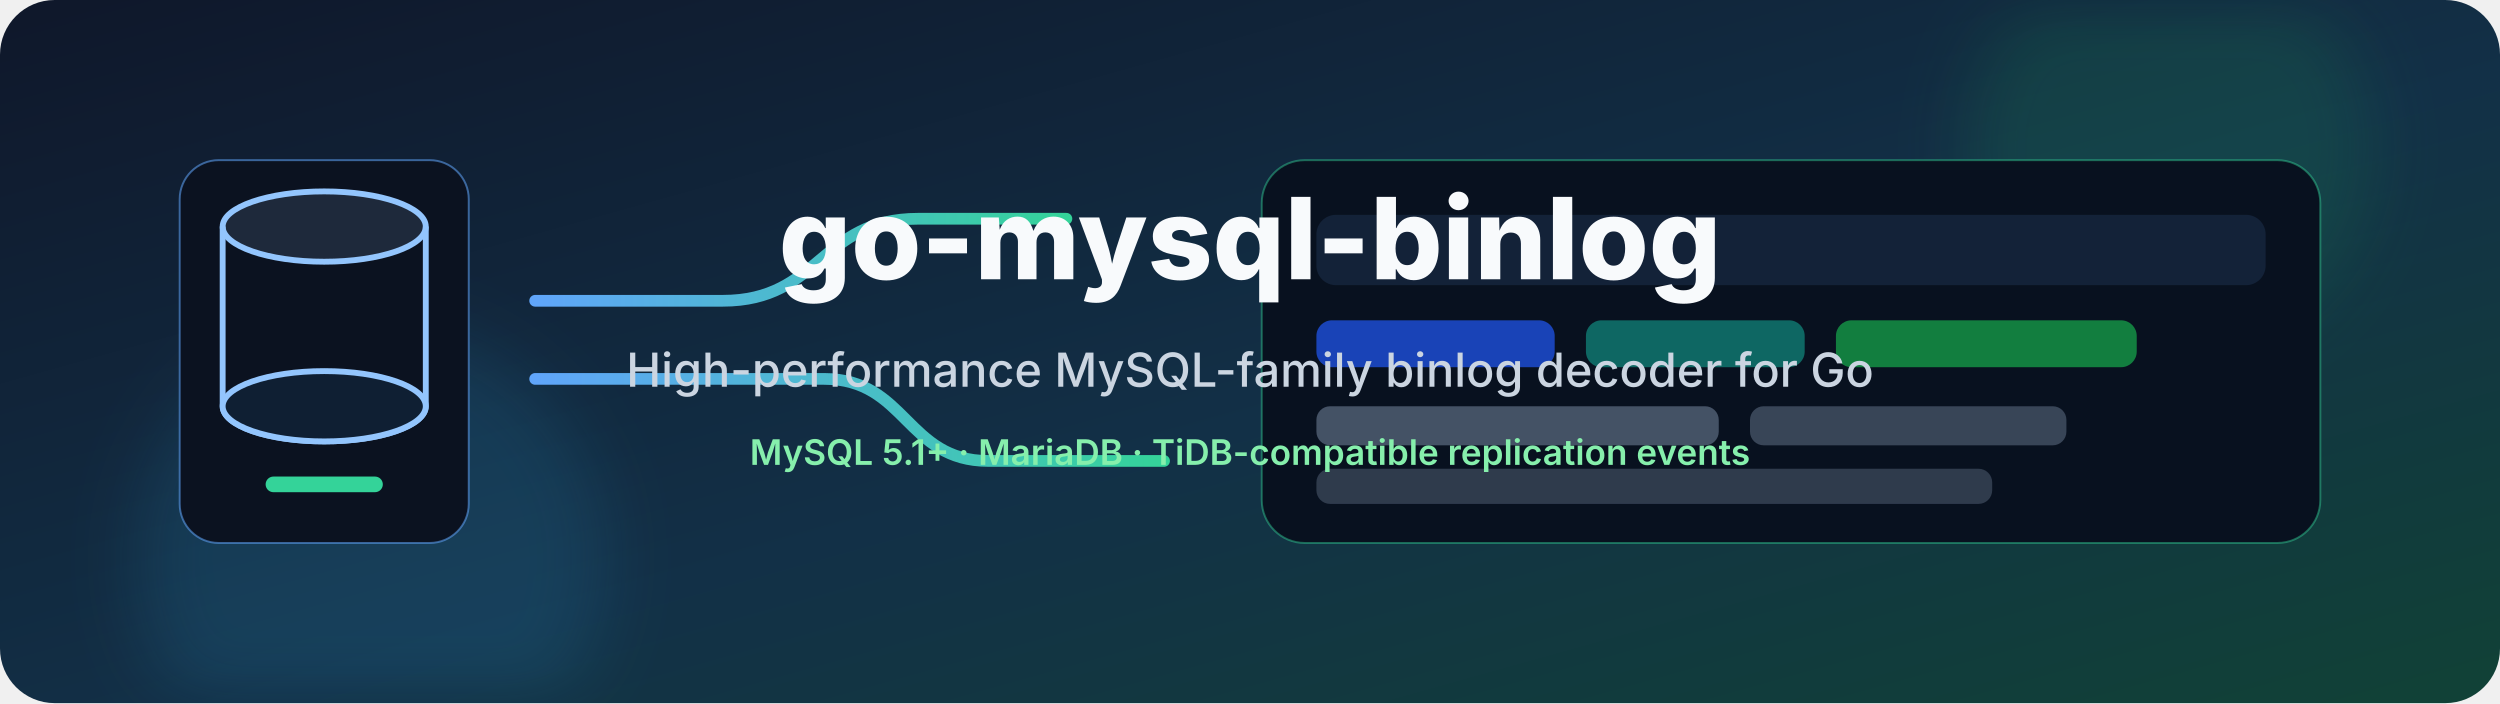
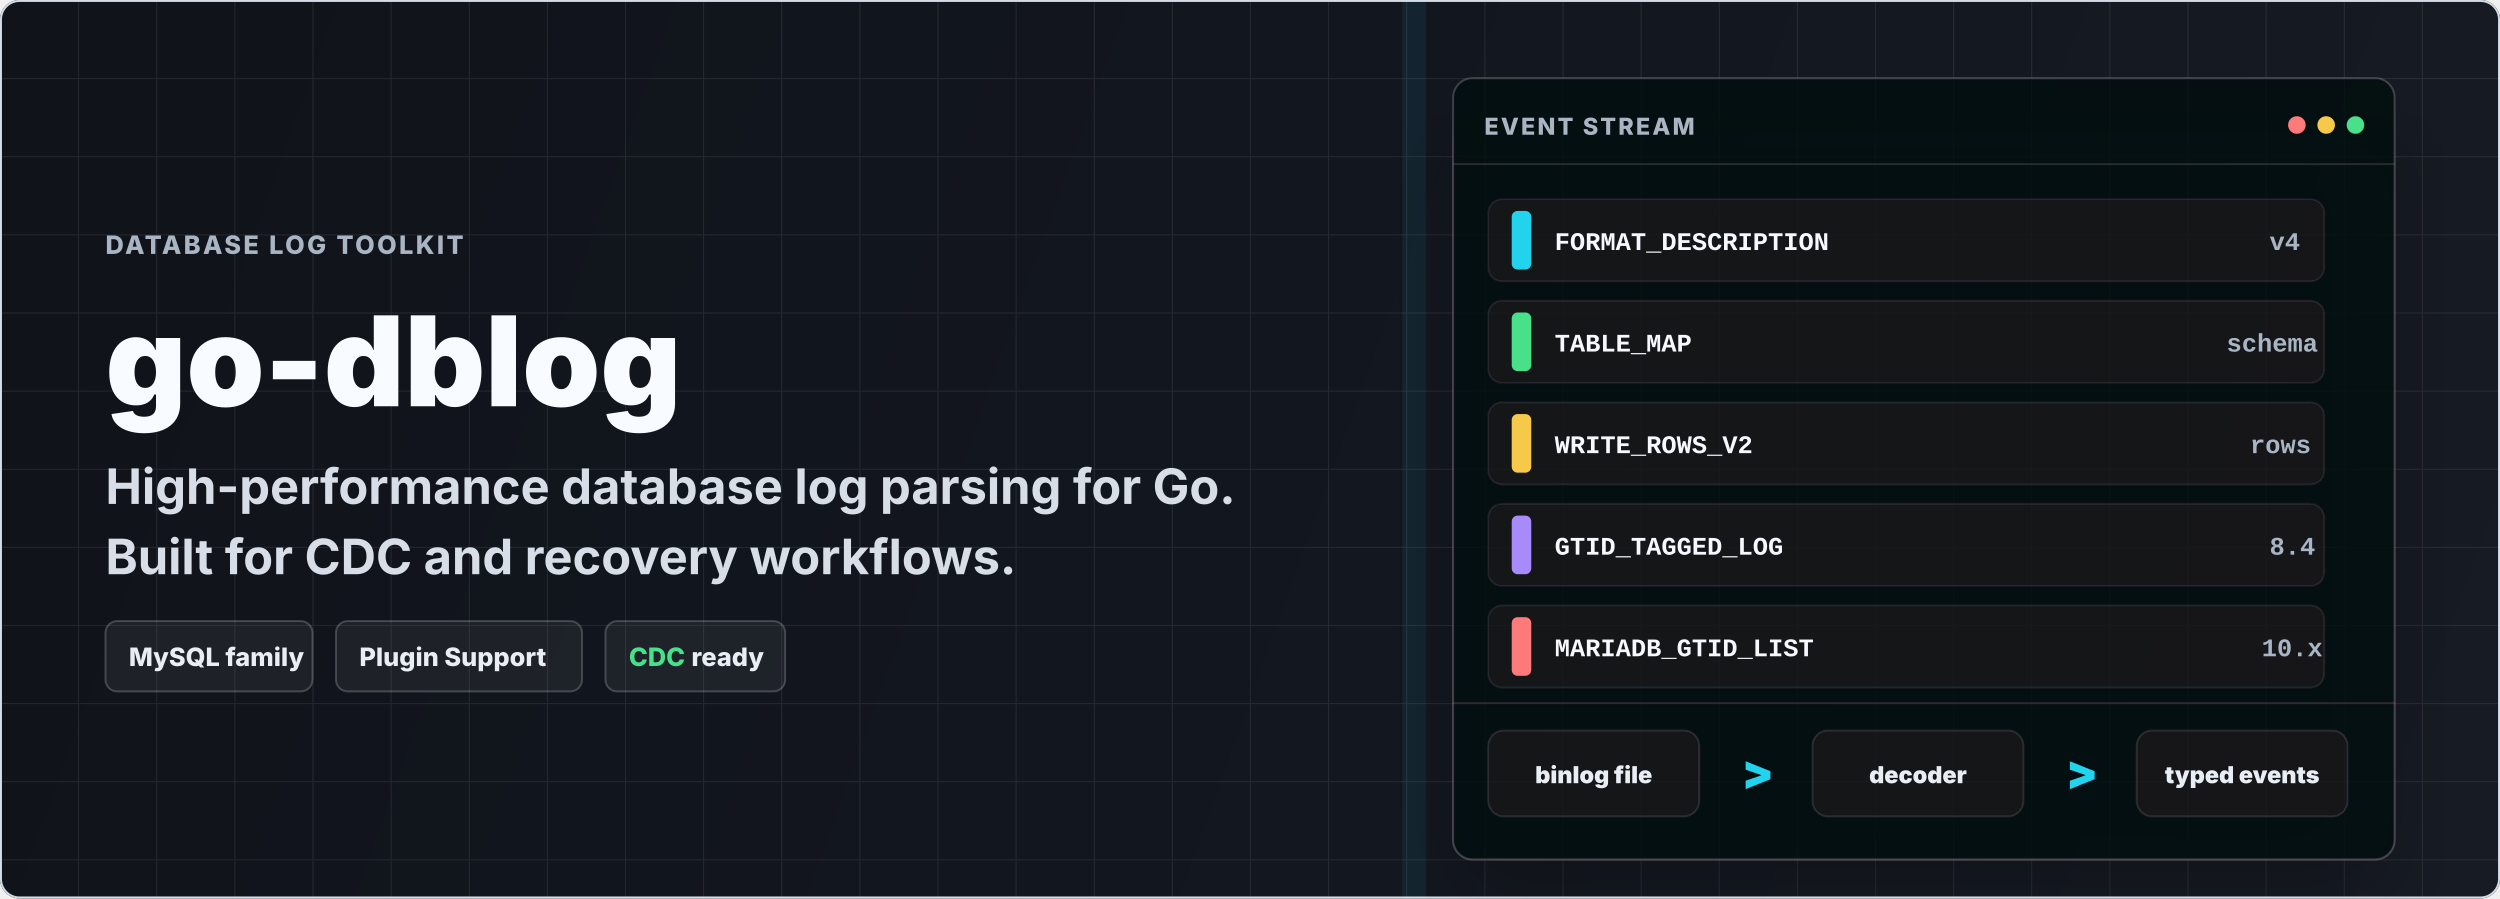
- <svg xmlns="http://www.w3.org/2000/svg" width="1280" height="360" viewBox="0 0 1280 360" role="img" aria-labelledby="title desc">
+ <svg xmlns="http://www.w3.org/2000/svg" width="1280" height="460" viewBox="0 0 1280 460" fill="none" role="img" aria-labelledby="title desc">
  <defs>
-     <linearGradient id="bg" x1="0" y1="0" x2="1" y2="1">
-       <stop offset="0" stop-color="#0f172a" />
-       <stop offset="0.55" stop-color="#123047" />
-       <stop offset="1" stop-color="#114236" />
+     <linearGradient id="bg" x1="0" y1="0" x2="1280" y2="460" gradientUnits="userSpaceOnUse">
+       <stop stop-color="#101319" />
+       <stop offset=".48" stop-color="#12161f" />
+       <stop offset="1" stop-color="#171b23" />
    </linearGradient>
-     <linearGradient id="stream" x1="0" y1="0" x2="1" y2="0">
-       <stop offset="0" stop-color="#60a5fa" />
-       <stop offset="1" stop-color="#34d399" />
-     </linearGradient>
-     <filter id="soft" x="-20%" y="-20%" width="140%" height="140%">
-       <feGaussianBlur stdDeviation="18" />
+     <pattern id="grid" width="40" height="40" patternUnits="userSpaceOnUse">
+       <path d="M40 0H0V40" stroke="#ffffff" stroke-opacity=".04" />
+     </pattern>
+     <filter id="panelShadow" x="706" y="38" width="546" height="424" filterUnits="userSpaceOnUse" color-interpolation-filters="sRGB">
+       <feDropShadow dx="0" dy="20" stdDeviation="22" flood-color="#000000" flood-opacity=".28" />
    </filter>
  </defs>
-   <rect width="1280" height="360" rx="28" fill="url(#bg)" />
-   <circle cx="1110" cy="76" r="104" fill="#22c55e" opacity="0.13" filter="url(#soft)" />
-   <circle cx="190" cy="286" r="120" fill="#38bdf8" opacity="0.12" filter="url(#soft)" />
-   <g transform="translate(92 82)">
-     <rect x="0" y="0" width="148" height="196" rx="20" fill="#0b1220" stroke="#60a5fa" stroke-opacity="0.55" />
-     <ellipse cx="74" cy="34" rx="52" ry="18" fill="#1e293b" stroke="#93c5fd" stroke-width="3" />
-     <path d="M22 34v92c0 10 23 18 52 18s52-8 52-18V34" fill="none" stroke="#93c5fd" stroke-width="3" />
-     <ellipse cx="74" cy="126" rx="52" ry="18" fill="#0f1f33" stroke="#93c5fd" stroke-width="3" />
-     <path d="M48 166h52" stroke="#34d399" stroke-width="8" stroke-linecap="round" />
+   <rect x="0" y="0" width="1280" height="460" rx="10" fill="url(#bg)" />
+   <rect x="0" y="0" width="1280" height="460" rx="10" fill="url(#grid)" />
+   <rect x="718" y="0" width="12" height="460" fill="#24d3ee" fill-opacity=".08" />
+   <path d="M0 0H1280V460H0V0Z" fill="url(#grid)" />
+   <g font-family="Inter, ui-sans-serif, system-ui, -apple-system, BlinkMacSystemFont, Segoe UI, sans-serif">
+     <text x="54" y="130" fill="#aab5c4" font-size="13" font-weight="800" letter-spacing="1.2">DATABASE LOG TOOLKIT</text>
+     <text x="54" y="208" fill="#f8fbff" font-size="64" font-weight="860">go-dblog</text>
+     <text x="54" y="258" fill="#d7dee8" font-size="25" font-weight="650">High-performance database log parsing for Go.</text>
+     <text x="54" y="294" fill="#d7dee8" font-size="25" font-weight="650">Built for CDC and recovery workflows.</text>
+     <g font-size="13" font-weight="760">
+       <rect x="54" y="318" width="106" height="36" rx="6" fill="#ffffff" fill-opacity=".055" stroke="#ffffff" stroke-opacity=".20" />
+       <text x="66" y="341" fill="#e9eef5">MySQL family</text>
+       <rect x="172" y="318" width="126" height="36" rx="6" fill="#ffffff" fill-opacity=".055" stroke="#ffffff" stroke-opacity=".20" />
+       <text x="184" y="341" fill="#e9eef5">Plugin Support</text>
+       <rect x="310" y="318" width="92" height="36" rx="6" fill="#ffffff" fill-opacity=".055" stroke="#ffffff" stroke-opacity=".20" />
+       <text x="322" y="341" fill="#48e08a">CDC</text>
+       <text x="354" y="341" fill="#e9eef5">ready</text>
+     </g>
+     <g filter="url(#panelShadow)">
+       <rect x="744" y="40" width="482" height="400" rx="10" fill="#070a0f" fill-opacity=".78" stroke="#ffffff" stroke-opacity=".20" />
+       <line x1="744" y1="84" x2="1226" y2="84" stroke="#ffffff" stroke-opacity=".12" />
+       <text x="760" y="69" fill="#aab5c4" font-size="12" font-weight="800" letter-spacing="1.1">EVENT STREAM</text>
+       <circle cx="1176" cy="64" r="4.5" fill="#ff7a7a" />
+       <circle cx="1191" cy="64" r="4.5" fill="#f7c948" />
+       <circle cx="1206" cy="64" r="4.5" fill="#48e08a" />
+       <g font-family="SFMono-Regular, Consolas, Liberation Mono, monospace" font-size="13" font-weight="800">
+         <rect x="762" y="102" width="428" height="42" rx="7" fill="#ffffff" fill-opacity=".045" stroke="#ffffff" stroke-opacity=".08" />
+         <rect x="774" y="108" width="10" height="30" rx="3" fill="#24d3ee" />
+         <text x="796" y="128" fill="#f5f8fc">FORMAT_DESCRIPTION</text>
+         <text x="1162" y="128" fill="#aab5c4">v4</text>
+         <rect x="762" y="154" width="428" height="42" rx="7" fill="#ffffff" fill-opacity=".045" stroke="#ffffff" stroke-opacity=".08" />
+         <rect x="774" y="160" width="10" height="30" rx="3" fill="#48e08a" />
+         <text x="796" y="180" fill="#f5f8fc">TABLE_MAP</text>
+         <text x="1140" y="180" fill="#aab5c4">schema</text>
+         <rect x="762" y="206" width="428" height="42" rx="7" fill="#ffffff" fill-opacity=".045" stroke="#ffffff" stroke-opacity=".08" />
+         <rect x="774" y="212" width="10" height="30" rx="3" fill="#f7c948" />
+         <text x="796" y="232" fill="#f5f8fc">WRITE_ROWS_V2</text>
+         <text x="1152" y="232" fill="#aab5c4">rows</text>
+         <rect x="762" y="258" width="428" height="42" rx="7" fill="#ffffff" fill-opacity=".045" stroke="#ffffff" stroke-opacity=".08" />
+         <rect x="774" y="264" width="10" height="30" rx="3" fill="#a78bfa" />
+         <text x="796" y="284" fill="#f5f8fc">GTID_TAGGED_LOG</text>
+         <text x="1162" y="284" fill="#aab5c4">8.4</text>
+         <rect x="762" y="310" width="428" height="42" rx="7" fill="#ffffff" fill-opacity=".045" stroke="#ffffff" stroke-opacity=".08" />
+         <rect x="774" y="316" width="10" height="30" rx="3" fill="#ff7a7a" />
+         <text x="796" y="336" fill="#f5f8fc">MARIADB_GTID_LIST</text>
+         <text x="1158" y="336" fill="#aab5c4">10.x</text>
+       </g>
+       <line x1="744" y1="360" x2="1226" y2="360" stroke="#ffffff" stroke-opacity=".12" />
+       <g font-size="12" font-weight="850" text-anchor="middle">
+         <rect x="762" y="374" width="108" height="44" rx="8" fill="#ffffff" fill-opacity=".04" stroke="#ffffff" stroke-opacity=".12" />
+         <text x="816" y="401" fill="#e9eef5">binlog file</text>
+         <text x="900" y="404" fill="#24d3ee" font-size="24" font-weight="900">&gt;</text>
+         <rect x="928" y="374" width="108" height="44" rx="8" fill="#ffffff" fill-opacity=".04" stroke="#ffffff" stroke-opacity=".12" />
+         <text x="982" y="401" fill="#e9eef5">decoder</text>
+         <text x="1066" y="404" fill="#24d3ee" font-size="24" font-weight="900">&gt;</text>
+         <rect x="1094" y="374" width="108" height="44" rx="8" fill="#ffffff" fill-opacity=".04" stroke="#ffffff" stroke-opacity=".12" />
+         <text x="1148" y="401" fill="#e9eef5">typed events</text>
+       </g>
+     </g>
  </g>
-   <g fill="none" stroke="url(#stream)" stroke-width="6" stroke-linecap="round">
-     <path d="M274 154h96c50 0 50-42 100-42h76" />
-     <path d="M274 194h148c42 0 42 42 84 42h90" />
-     <path d="M274 174h330" />
-   </g>
-   <g transform="translate(646 82)">
-     <rect x="0" y="0" width="542" height="196" rx="22" fill="#08111f" stroke="#34d399" stroke-opacity="0.45" />
-     <rect x="28" y="28" width="486" height="36" rx="10" fill="#132238" />
-     <rect x="28" y="82" width="122" height="24" rx="8" fill="#1d4ed8" opacity="0.82" />
-     <rect x="166" y="82" width="112" height="24" rx="8" fill="#0f766e" opacity="0.85" />
-     <rect x="294" y="82" width="154" height="24" rx="8" fill="#16a34a" opacity="0.75" />
-     <rect x="28" y="126" width="206" height="20" rx="7" fill="#64748b" opacity="0.65" />
-     <rect x="250" y="126" width="162" height="20" rx="7" fill="#64748b" opacity="0.52" />
-     <rect x="28" y="158" width="346" height="18" rx="7" fill="#64748b" opacity="0.42" />
-   </g>
-   <text x="640" y="143" text-anchor="middle" font-family="Inter, ui-sans-serif, system-ui, -apple-system, BlinkMacSystemFont, Segoe UI, sans-serif" font-size="58" font-weight="800" fill="#f8fafc">go-mysql-binlog</text>
-   <text x="640" y="198" text-anchor="middle" font-family="Inter, ui-sans-serif, system-ui, -apple-system, BlinkMacSystemFont, Segoe UI, sans-serif" font-size="24" font-weight="500" fill="#cbd5e1">High-performance MySQL-family binlog decoder for Go</text>
-   <text x="640" y="238" text-anchor="middle" font-family="Inter, ui-sans-serif, system-ui, -apple-system, BlinkMacSystemFont, Segoe UI, sans-serif" font-size="18" font-weight="600" fill="#86efac">MySQL 5.1+ · MariaDB · TiDB-compatible replication events</text>
+   <rect x=".5" y=".5" width="1279" height="459" rx="9.5" stroke="#d4dce7" />
</svg>
